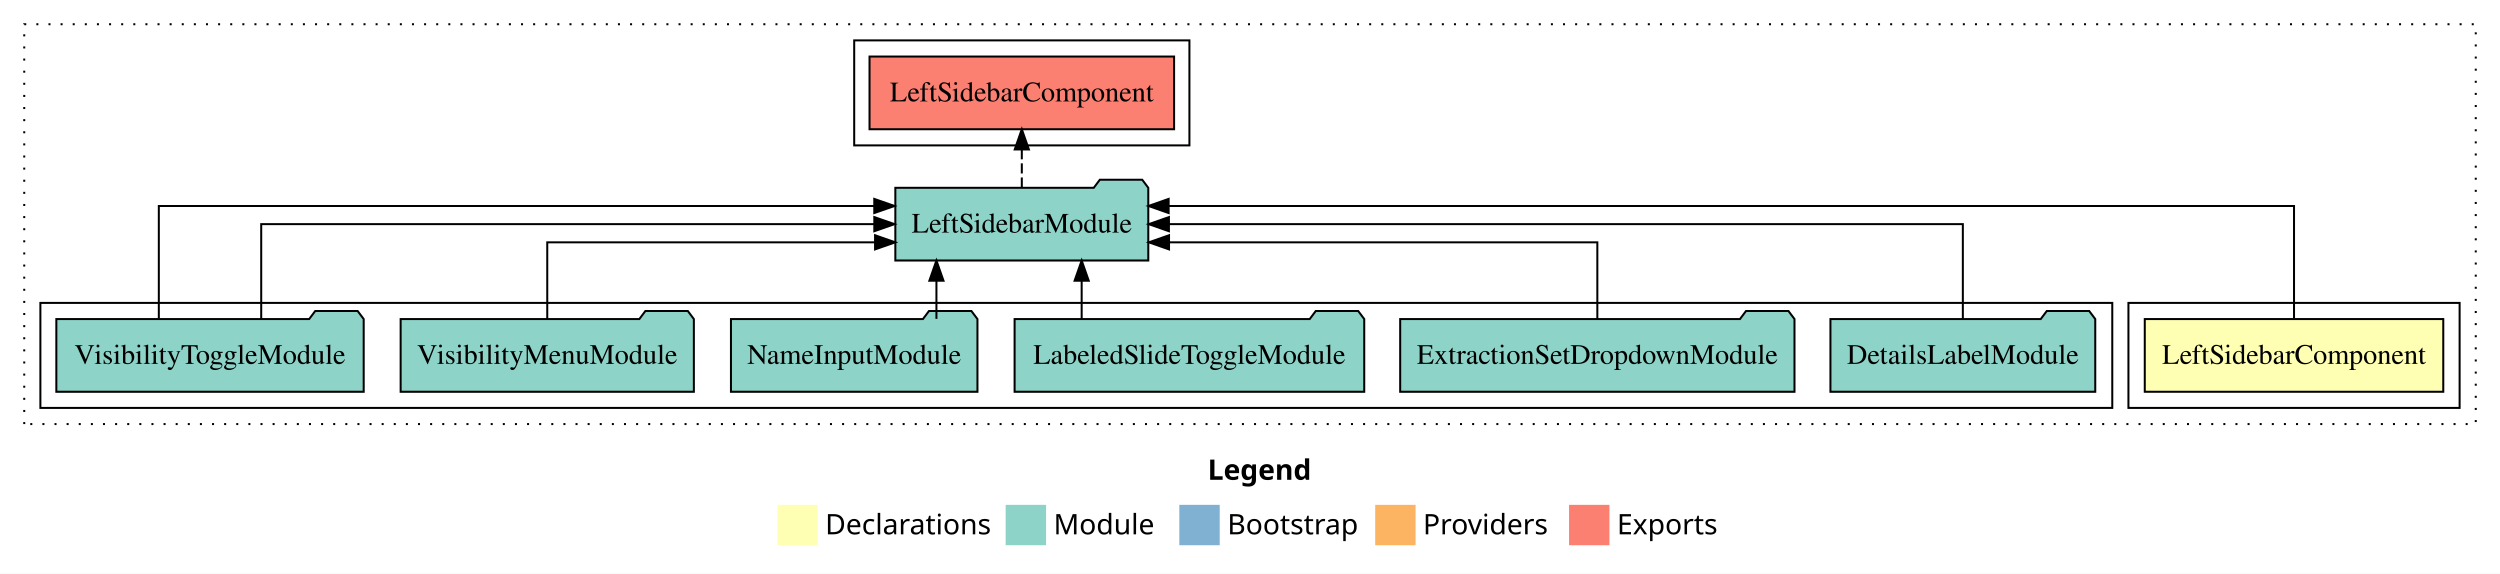
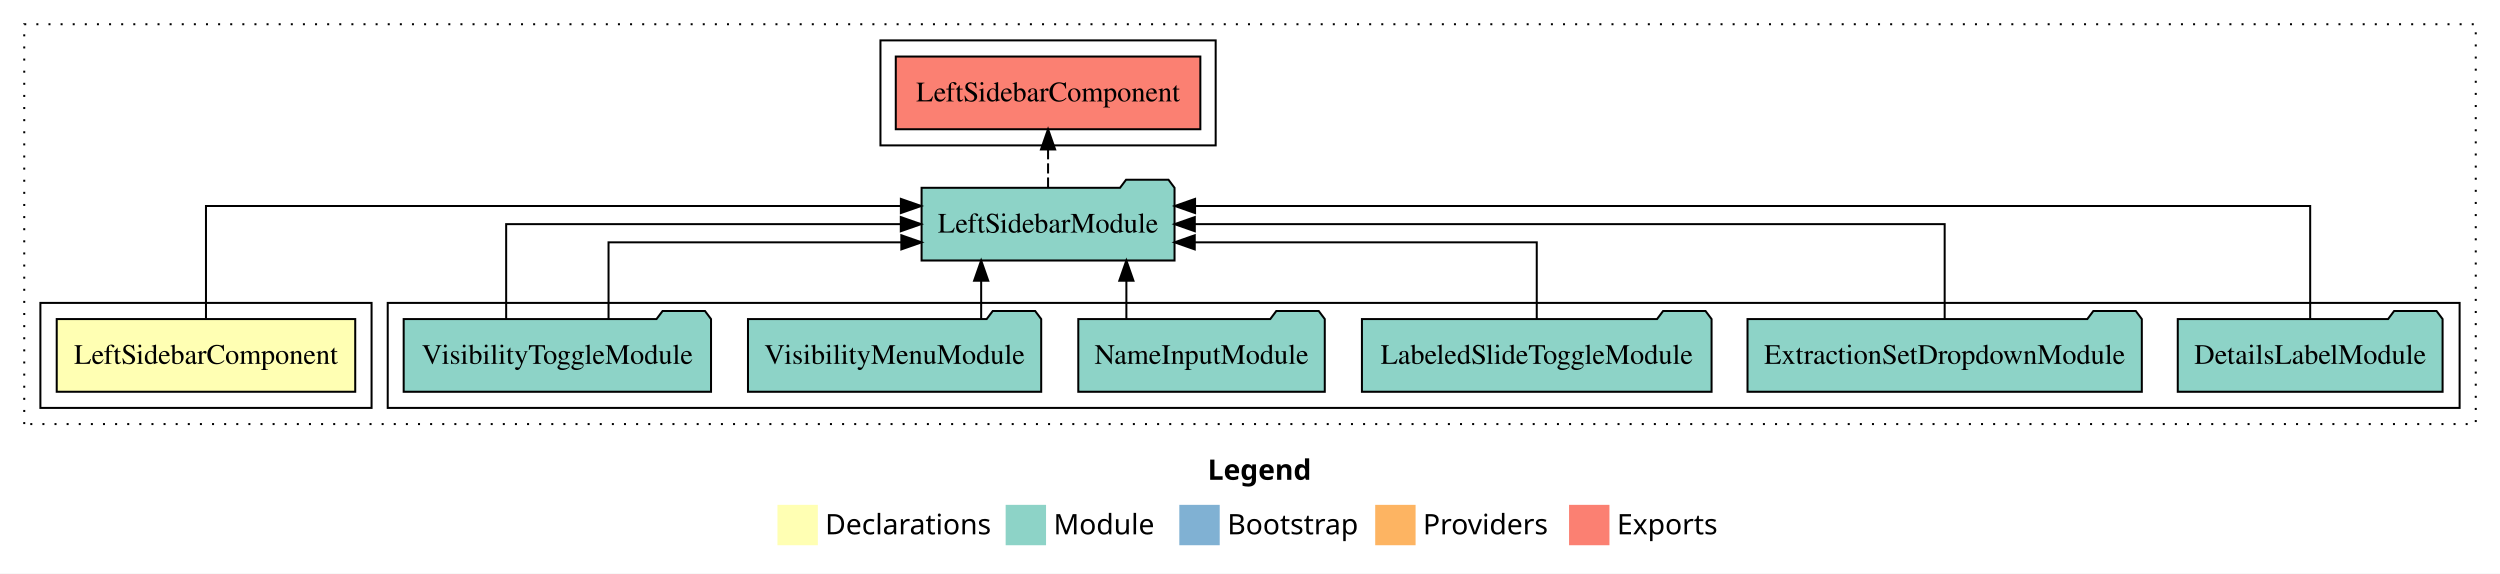
<svg xmlns="http://www.w3.org/2000/svg" width="1238pt" height="284pt" viewBox="0.00 0.00 1238.00 284.00">
  <g id="graph0" class="graph" transform="scale(1 1) rotate(0) translate(4 280)">
    <polygon fill="white" stroke="transparent" points="-4,4 -4,-280 1234,-280 1234,4 -4,4" />
    <text text-anchor="start" x="594.01" y="-42.4" font-family="Times-12" font-weight="bold" font-size="14.00">Legend</text>
    <polygon fill="#ffffb3" stroke="transparent" points="381,-10 381,-30 401,-30 401,-10 381,-10" />
    <text text-anchor="start" x="404.63" y="-15.4" font-family="Times-12" font-size="14.00">  Declarations</text>
    <polygon fill="#8dd3c7" stroke="transparent" points="494,-10 494,-30 514,-30 514,-10 494,-10" />
    <text text-anchor="start" x="517.73" y="-15.4" font-family="Times-12" font-size="14.00">  Module</text>
    <polygon fill="#80b1d3" stroke="transparent" points="580,-10 580,-30 600,-30 600,-10 580,-10" />
    <text text-anchor="start" x="603.78" y="-15.4" font-family="Times-12" font-size="14.00">  Bootstrap</text>
    <polygon fill="#fdb462" stroke="transparent" points="677,-10 677,-30 697,-30 697,-10 677,-10" />
    <text text-anchor="start" x="700.67" y="-15.4" font-family="Times-12" font-size="14.00">  Providers</text>
    <polygon fill="#fb8072" stroke="transparent" points="773,-10 773,-30 793,-30 793,-10 773,-10" />
    <text text-anchor="start" x="796.73" y="-15.4" font-family="Times-12" font-size="14.00">  Exports</text>
    <g id="clust1" class="cluster">
      <polygon fill="none" stroke="black" stroke-dasharray="1,5" points="8,-70 8,-268 1222,-268 1222,-70 8,-70" />
    </g>
-     <g id="clust2" class="cluster">
-       <polygon fill="none" stroke="black" points="1050,-78 1050,-130 1214,-130 1214,-78 1050,-78" />
+     <g id="clust4" class="cluster">
+       <polygon fill="none" stroke="black" points="188,-78 188,-130 1214,-130 1214,-78 188,-78" />
    </g>
    <g id="clust5" class="cluster">
-       <polygon fill="none" stroke="black" points="419,-208 419,-260 585,-260 585,-208 419,-208" />
+       <polygon fill="none" stroke="black" points="432,-208 432,-260 598,-260 598,-208 432,-208" />
    </g>
-     <g id="clust4" class="cluster">
-       <polygon fill="none" stroke="black" points="16,-78 16,-130 1042,-130 1042,-78 16,-78" />
+     <g id="clust2" class="cluster">
+       <polygon fill="none" stroke="black" points="16,-78 16,-130 180,-130 180,-78 16,-78" />
    </g>
    <g id="node1" class="node">
-       <polygon fill="#ffffb3" stroke="black" points="1205.91,-122 1058.09,-122 1058.09,-86 1205.91,-86 1205.91,-122" />
-       <text text-anchor="middle" x="1132" y="-99.8" font-family="Times,serif" font-size="14.00">LeftSidebarComponent</text>
+       <polygon fill="#ffffb3" stroke="black" points="171.91,-122 24.09,-122 24.09,-86 171.91,-86 171.91,-122" />
+       <text text-anchor="middle" x="98" y="-99.8" font-family="Times,serif" font-size="14.00">LeftSidebarComponent</text>
    </g>
    <g id="node2" class="node">
-       <polygon fill="#8dd3c7" stroke="black" points="564.63,-187 561.63,-191 540.63,-191 537.63,-187 439.37,-187 439.37,-151 564.63,-151 564.63,-187" />
-       <text text-anchor="middle" x="502" y="-164.8" font-family="Times,serif" font-size="14.00">LeftSidebarModule</text>
+       <polygon fill="#8dd3c7" stroke="black" points="577.63,-187 574.63,-191 553.63,-191 550.63,-187 452.37,-187 452.37,-151 577.63,-151 577.63,-187" />
+       <text text-anchor="middle" x="515" y="-164.8" font-family="Times,serif" font-size="14.00">LeftSidebarModule</text>
    </g>
    <g id="edge1" class="edge">
-       <path fill="none" stroke="black" d="M1132,-122.29C1132,-144.21 1132,-178 1132,-178 1132,-178 574.71,-178 574.71,-178" />
-       <polygon fill="black" stroke="black" points="574.71,-174.5 564.71,-178 574.71,-181.5 574.71,-174.5" />
+       <path fill="none" stroke="black" d="M98,-122.29C98,-144.21 98,-178 98,-178 98,-178 442.12,-178 442.12,-178" />
+       <polygon fill="black" stroke="black" points="442.12,-181.5 452.12,-178 442.12,-174.5 442.12,-181.5" />
    </g>
    <g id="node9" class="node">
-       <polygon fill="#fb8072" stroke="black" points="577.41,-252 426.59,-252 426.59,-216 577.41,-216 577.41,-252" />
-       <text text-anchor="middle" x="502" y="-229.8" font-family="Times,serif" font-size="14.00">LeftSidebarComponent </text>
+       <polygon fill="#fb8072" stroke="black" points="590.41,-252 439.59,-252 439.59,-216 590.41,-216 590.41,-252" />
+       <text text-anchor="middle" x="515" y="-229.8" font-family="Times,serif" font-size="14.00">LeftSidebarComponent </text>
    </g>
    <g id="edge9" class="edge">
-       <path fill="none" stroke="black" stroke-dasharray="5,2" d="M502,-187.11C502,-187.11 502,-205.99 502,-205.99" />
-       <polygon fill="black" stroke="black" points="498.5,-205.99 502,-215.99 505.5,-205.99 498.5,-205.99" />
+       <path fill="none" stroke="black" stroke-dasharray="5,2" d="M515,-187.11C515,-187.11 515,-205.99 515,-205.99" />
+       <polygon fill="black" stroke="black" points="511.5,-205.99 515,-215.99 518.5,-205.99 511.5,-205.99" />
    </g>
    <g id="node3" class="node">
-       <polygon fill="#8dd3c7" stroke="black" points="1033.57,-122 1030.57,-126 1009.57,-126 1006.57,-122 902.43,-122 902.43,-86 1033.57,-86 1033.57,-122" />
-       <text text-anchor="middle" x="968" y="-99.8" font-family="Times,serif" font-size="14.00">DetailsLabelModule</text>
+       <polygon fill="#8dd3c7" stroke="black" points="1205.57,-122 1202.57,-126 1181.57,-126 1178.57,-122 1074.43,-122 1074.43,-86 1205.57,-86 1205.57,-122" />
+       <text text-anchor="middle" x="1140" y="-99.8" font-family="Times,serif" font-size="14.00">DetailsLabelModule</text>
    </g>
    <g id="edge2" class="edge">
-       <path fill="none" stroke="black" d="M968,-122.11C968,-141.34 968,-169 968,-169 968,-169 574.85,-169 574.85,-169" />
-       <polygon fill="black" stroke="black" points="574.85,-165.5 564.85,-169 574.85,-172.5 574.85,-165.5" />
+       <path fill="none" stroke="black" d="M1140,-122.29C1140,-144.21 1140,-178 1140,-178 1140,-178 587.79,-178 587.79,-178" />
+       <polygon fill="black" stroke="black" points="587.79,-174.5 577.79,-178 587.79,-181.5 587.79,-174.5" />
    </g>
    <g id="node4" class="node">
-       <polygon fill="#8dd3c7" stroke="black" points="884.63,-122 881.63,-126 860.63,-126 857.63,-122 689.37,-122 689.37,-86 884.63,-86 884.63,-122" />
-       <text text-anchor="middle" x="787" y="-99.8" font-family="Times,serif" font-size="14.00">ExtractionSetDropdownModule</text>
+       <polygon fill="#8dd3c7" stroke="black" points="1056.63,-122 1053.63,-126 1032.63,-126 1029.63,-122 861.37,-122 861.37,-86 1056.63,-86 1056.63,-122" />
+       <text text-anchor="middle" x="959" y="-99.8" font-family="Times,serif" font-size="14.00">ExtractionSetDropdownModule</text>
    </g>
    <g id="edge3" class="edge">
-       <path fill="none" stroke="black" d="M787,-122.03C787,-138.4 787,-160 787,-160 787,-160 574.9,-160 574.9,-160" />
-       <polygon fill="black" stroke="black" points="574.9,-156.5 564.9,-160 574.9,-163.5 574.9,-156.5" />
+       <path fill="none" stroke="black" d="M959,-122.11C959,-141.34 959,-169 959,-169 959,-169 587.67,-169 587.67,-169" />
+       <polygon fill="black" stroke="black" points="587.67,-165.5 577.67,-169 587.67,-172.5 587.67,-165.5" />
    </g>
    <g id="node5" class="node">
-       <polygon fill="#8dd3c7" stroke="black" points="671.57,-122 668.57,-126 647.57,-126 644.57,-122 498.43,-122 498.43,-86 671.57,-86 671.57,-122" />
-       <text text-anchor="middle" x="585" y="-99.8" font-family="Times,serif" font-size="14.00">LabeledSlideToggleModule</text>
+       <polygon fill="#8dd3c7" stroke="black" points="843.57,-122 840.57,-126 819.57,-126 816.57,-122 670.43,-122 670.43,-86 843.57,-86 843.57,-122" />
+       <text text-anchor="middle" x="757" y="-99.8" font-family="Times,serif" font-size="14.00">LabeledSlideToggleModule</text>
    </g>
    <g id="edge4" class="edge">
-       <path fill="none" stroke="black" d="M531.64,-122.11C531.64,-122.11 531.64,-140.99 531.64,-140.99" />
-       <polygon fill="black" stroke="black" points="528.14,-140.99 531.64,-150.99 535.14,-140.99 528.14,-140.99" />
+       <path fill="none" stroke="black" d="M757,-122.03C757,-138.4 757,-160 757,-160 757,-160 587.64,-160 587.64,-160" />
+       <polygon fill="black" stroke="black" points="587.64,-156.5 577.64,-160 587.64,-163.5 587.64,-156.5" />
    </g>
    <g id="node6" class="node">
-       <polygon fill="#8dd3c7" stroke="black" points="480.03,-122 477.03,-126 456.03,-126 453.03,-122 357.97,-122 357.97,-86 480.03,-86 480.03,-122" />
-       <text text-anchor="middle" x="419" y="-99.8" font-family="Times,serif" font-size="14.00">NameInputModule</text>
+       <polygon fill="#8dd3c7" stroke="black" points="652.03,-122 649.03,-126 628.03,-126 625.03,-122 529.97,-122 529.97,-86 652.03,-86 652.03,-122" />
+       <text text-anchor="middle" x="591" y="-99.8" font-family="Times,serif" font-size="14.00">NameInputModule</text>
    </g>
    <g id="edge5" class="edge">
-       <path fill="none" stroke="black" d="M459.72,-122.11C459.72,-122.11 459.72,-140.99 459.72,-140.99" />
-       <polygon fill="black" stroke="black" points="456.22,-140.99 459.72,-150.99 463.22,-140.99 456.22,-140.99" />
+       <path fill="none" stroke="black" d="M553.78,-122.11C553.78,-122.11 553.78,-140.99 553.78,-140.99" />
+       <polygon fill="black" stroke="black" points="550.28,-140.99 553.78,-150.99 557.28,-140.99 550.28,-140.99" />
    </g>
    <g id="node7" class="node">
-       <polygon fill="#8dd3c7" stroke="black" points="339.6,-122 336.6,-126 315.6,-126 312.6,-122 194.4,-122 194.4,-86 339.6,-86 339.6,-122" />
-       <text text-anchor="middle" x="267" y="-99.8" font-family="Times,serif" font-size="14.00">VisibilityMenuModule</text>
+       <polygon fill="#8dd3c7" stroke="black" points="511.6,-122 508.6,-126 487.6,-126 484.6,-122 366.4,-122 366.4,-86 511.6,-86 511.6,-122" />
+       <text text-anchor="middle" x="439" y="-99.8" font-family="Times,serif" font-size="14.00">VisibilityMenuModule</text>
    </g>
    <g id="edge6" class="edge">
-       <path fill="none" stroke="black" d="M267,-122.03C267,-138.4 267,-160 267,-160 267,-160 429.33,-160 429.33,-160" />
-       <polygon fill="black" stroke="black" points="429.33,-163.5 439.33,-160 429.33,-156.5 429.33,-163.5" />
+       <path fill="none" stroke="black" d="M481.87,-122.11C481.87,-122.11 481.87,-140.99 481.87,-140.99" />
+       <polygon fill="black" stroke="black" points="478.37,-140.99 481.87,-150.99 485.37,-140.99 478.37,-140.99" />
    </g>
    <g id="node8" class="node">
-       <polygon fill="#8dd3c7" stroke="black" points="176.1,-122 173.1,-126 152.1,-126 149.1,-122 23.9,-122 23.9,-86 176.1,-86 176.1,-122" />
-       <text text-anchor="middle" x="100" y="-99.8" font-family="Times,serif" font-size="14.00">VisibilityToggleModule</text>
+       <polygon fill="#8dd3c7" stroke="black" points="348.1,-122 345.1,-126 324.1,-126 321.1,-122 195.9,-122 195.9,-86 348.1,-86 348.1,-122" />
+       <text text-anchor="middle" x="272" y="-99.8" font-family="Times,serif" font-size="14.00">VisibilityToggleModule</text>
    </g>
    <g id="edge7" class="edge">
-       <path fill="none" stroke="black" d="M74.65,-122.29C74.65,-144.21 74.65,-178 74.65,-178 74.65,-178 428.94,-178 428.94,-178" />
-       <polygon fill="black" stroke="black" points="428.94,-181.5 438.94,-178 428.94,-174.5 428.94,-181.5" />
+       <path fill="none" stroke="black" d="M246.65,-122.11C246.65,-141.34 246.65,-169 246.65,-169 246.65,-169 442.08,-169 442.08,-169" />
+       <polygon fill="black" stroke="black" points="442.08,-172.5 452.08,-169 442.08,-165.5 442.08,-172.5" />
    </g>
    <g id="edge8" class="edge">
-       <path fill="none" stroke="black" d="M125.35,-122.11C125.35,-141.34 125.35,-169 125.35,-169 125.35,-169 428.96,-169 428.96,-169" />
-       <polygon fill="black" stroke="black" points="428.96,-172.5 438.96,-169 428.96,-165.5 428.96,-172.5" />
+       <path fill="none" stroke="black" d="M297.35,-122.03C297.35,-138.4 297.35,-160 297.35,-160 297.35,-160 442.34,-160 442.34,-160" />
+       <polygon fill="black" stroke="black" points="442.34,-163.5 452.34,-160 442.34,-156.5 442.34,-163.5" />
    </g>
  </g>
</svg>
